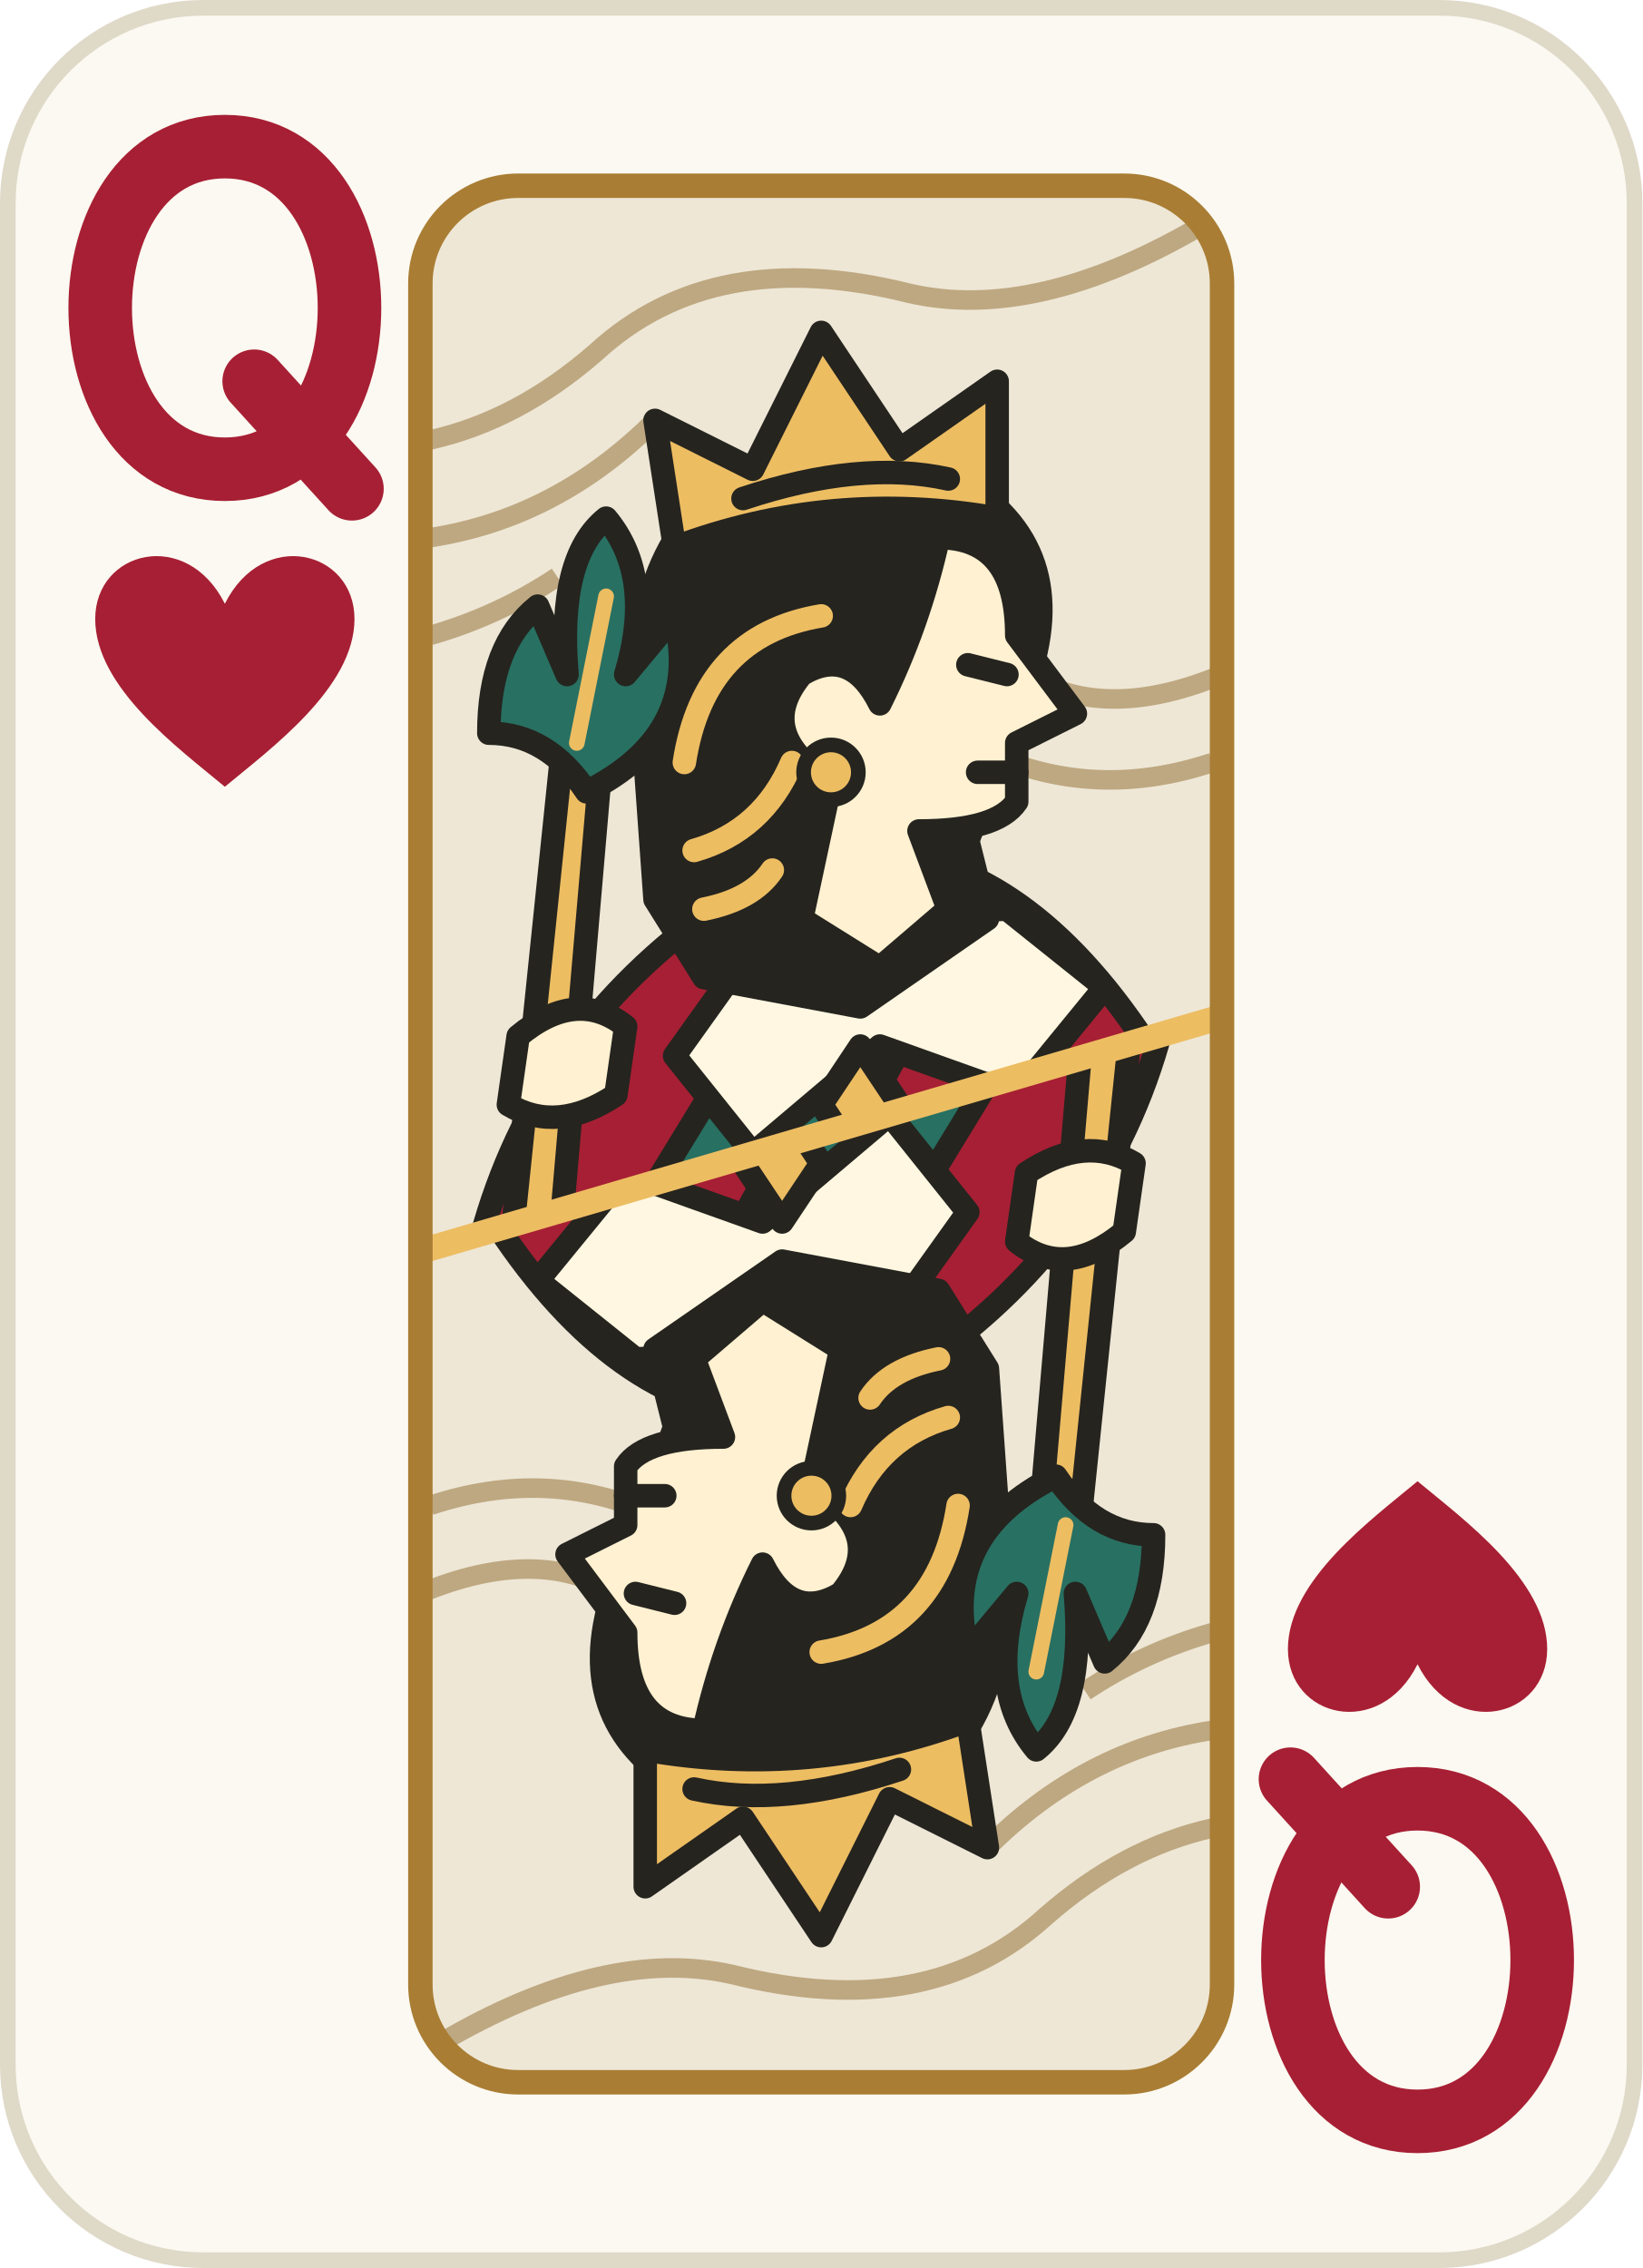
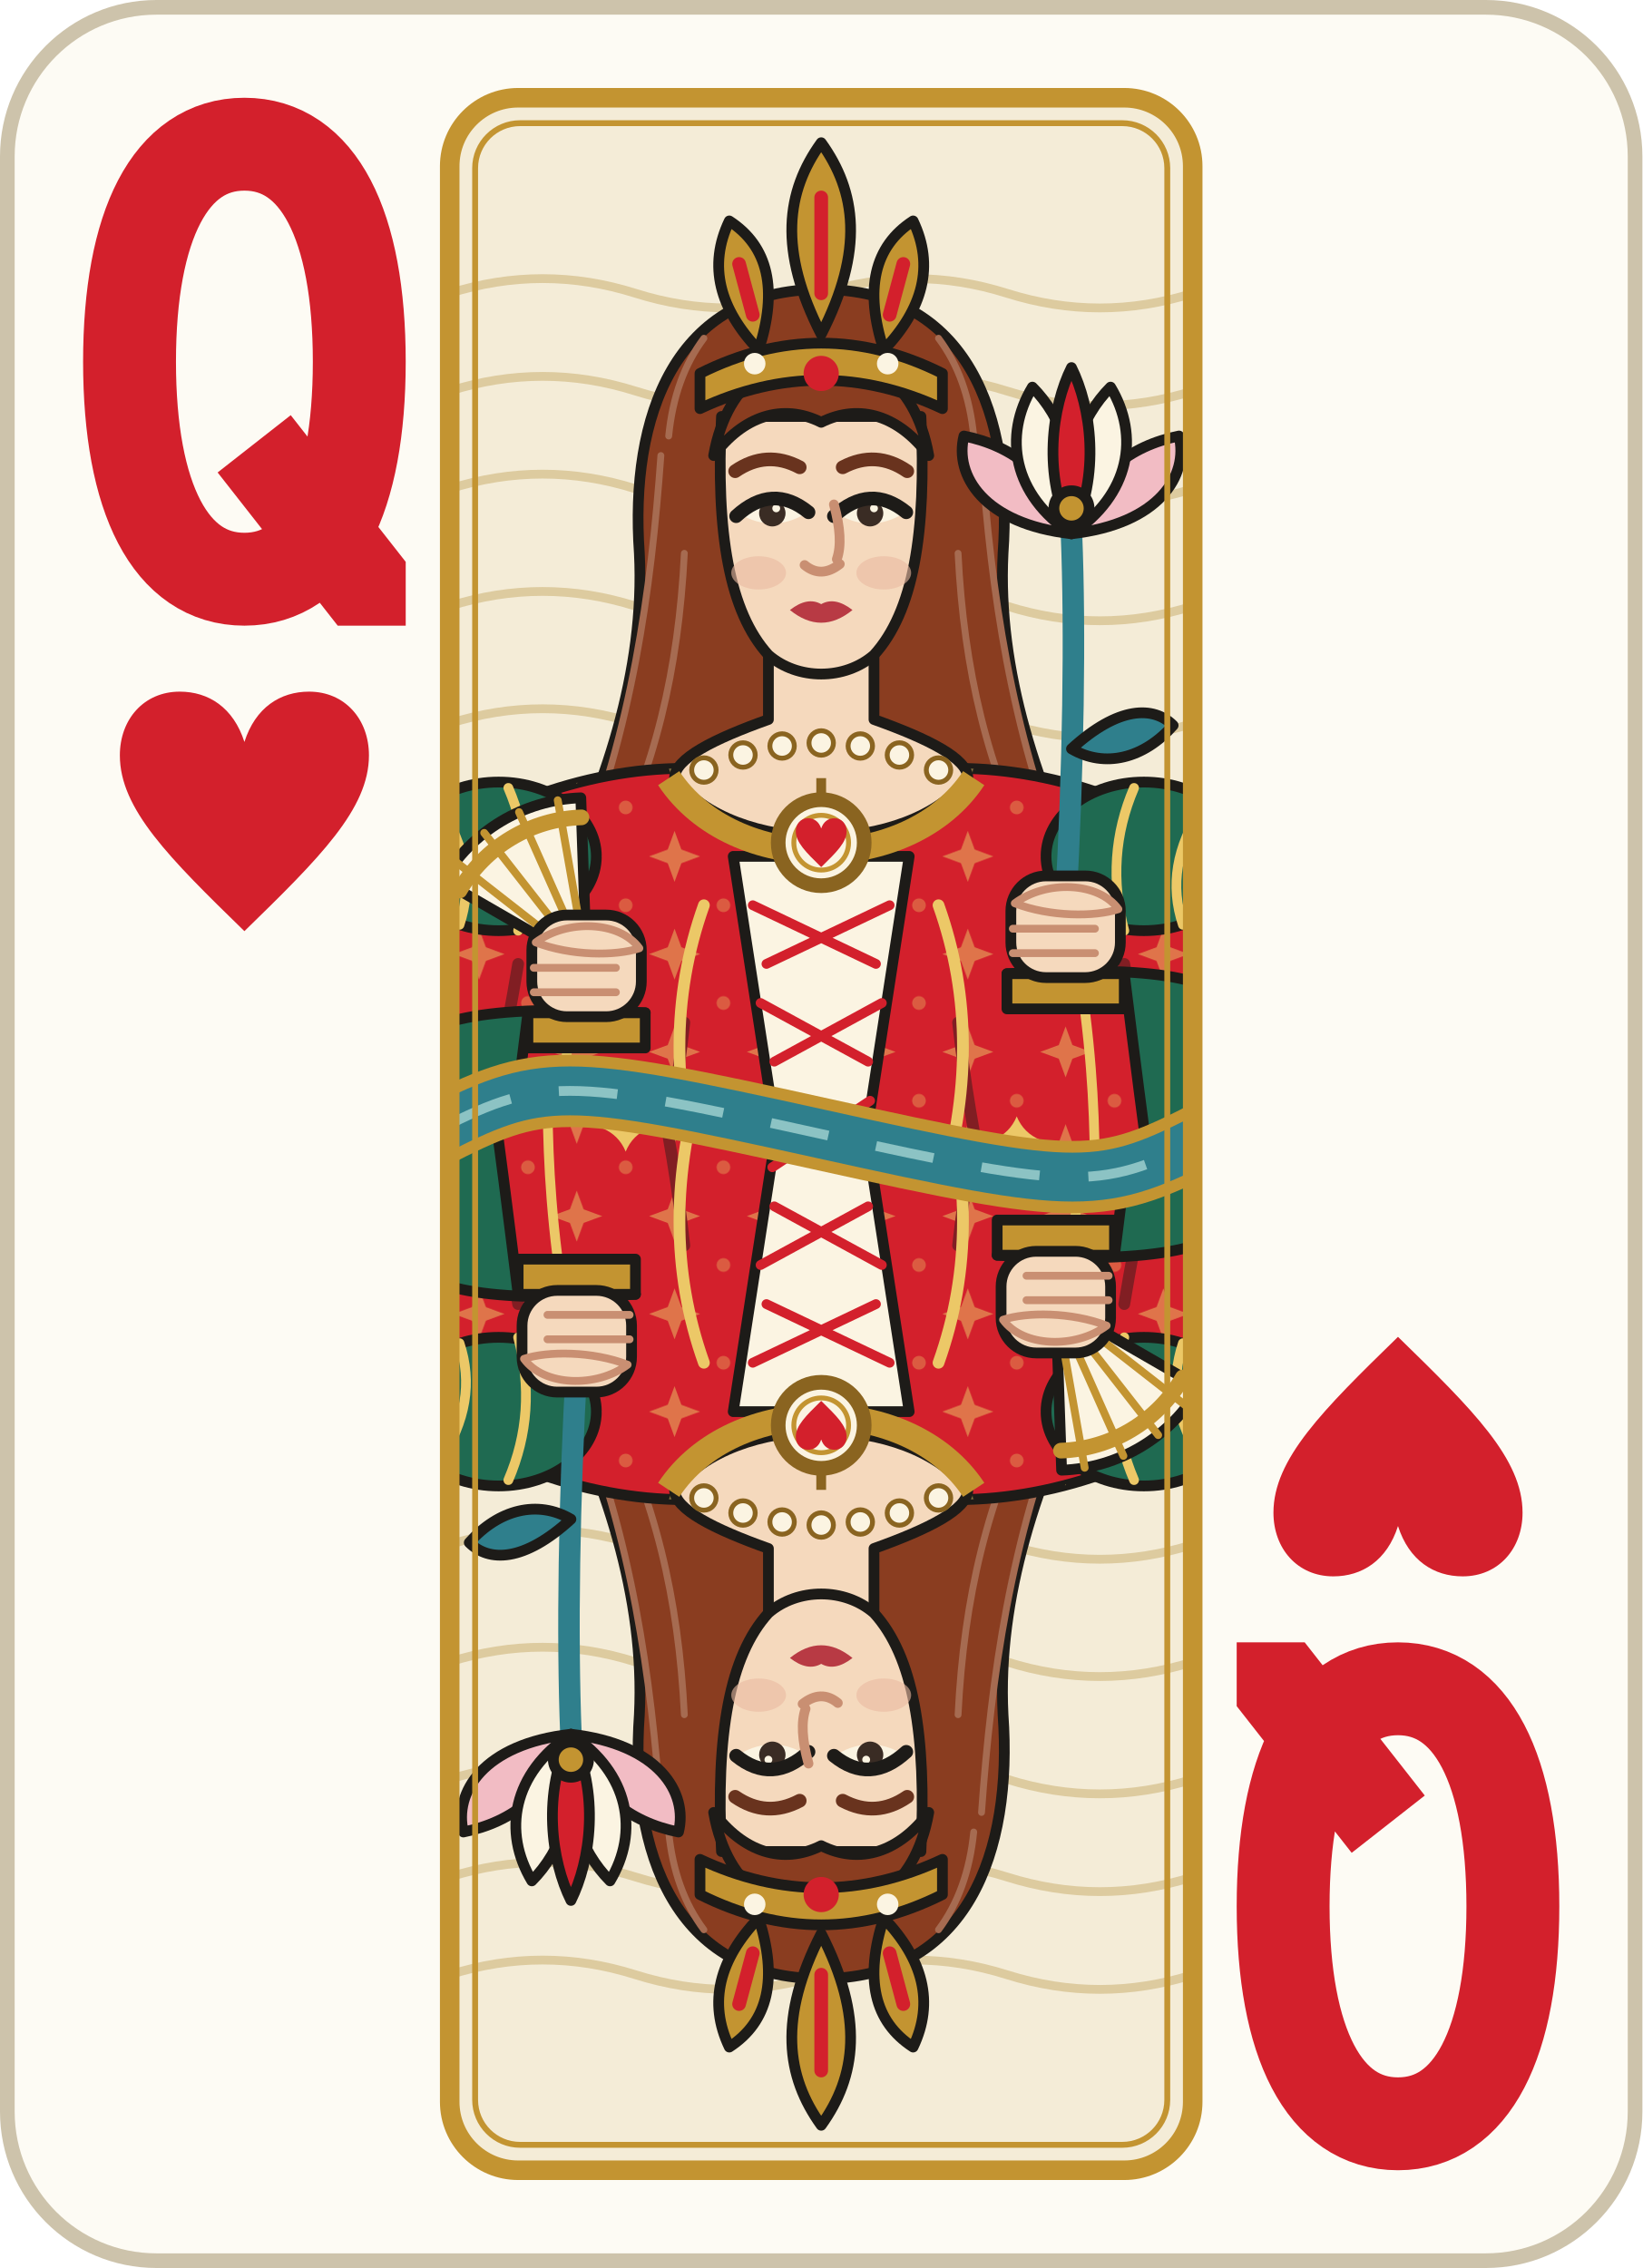
<svg xmlns="http://www.w3.org/2000/svg" width="168" height="232" viewBox="0 0 168 232" preserveAspectRatio="none">
-   <rect x=".8" y=".8" width="166.4" height="230.4" rx="20" fill="#fbf9f1" stroke="#dfd9c8" stroke-width="1.6" />
-   <g color="#a71f34" fill="currentColor">
+   <defs>
+     <path id="pip" d="M0-29C4.6-43.4 15-50 27-50C42-50 52-38.4 52-23.4C52-1 31.4 19.4 0 50C-31.4 19.4-52-1-52-23.4C-52-38.4-42-50-27-50C-15-50-4.6-43.4 0-29Z" />
+     <clipPath id="rank-box">
+       <rect x="8.5" y="10" width="33" height="54" />
+     </clipPath>
    <g id="index">
-       <path d="M0 0 C17 0 17 33 0 33 C-17 33-17 0 0 0 Z M3 24 L13 35" transform="translate(23 15)" fill="none" stroke="currentColor" stroke-width="6.5" stroke-linecap="round" stroke-linejoin="round" />
-       <path d="M0-8 C-5-18-17-15-17-6 C-17 3-6 11 0 16 C6 11 17 3 17-6 C17-15 5-18 0-8Z" transform="translate(23 68) scale(0.78)" />
+       <g clip-path="url(#rank-box)">
+         <path d="M0 4.75C7.55 4.75 11.75 13 11.75 27C11.75 41 7.55 49.25 0 49.25C-7.55 49.25-11.75 41-11.75 27C-11.75 13-7.55 4.75 0 4.75ZM1 35.4L19.5 59" transform="translate(25 10)" fill="none" stroke="currentColor" stroke-width="9.5" stroke-miterlimit="3" />
+       </g>
+       <use href="#pip" transform="translate(25 83) scale(0.245)" />
    </g>
+     <pattern id="brocade" width="10" height="10" patternUnits="userSpaceOnUse">
+       <path d="M5 2.4L5.7 4.3 7.6 5 5.7 5.7 5 7.6 4.3 5.7 2.4 5 4.3 4.3Z" fill="#ecc867" opacity=".5" />
+       <g fill="#ecc867" opacity=".35">
+         <circle r=".7" />
+         <circle cx="10" r=".7" />
+         <circle cy="10" r=".7" />
+         <circle cx="10" cy="10" r=".7" />
+       </g>
+     </pattern>
+     <clipPath id="frame">
+       <rect x="46" y="10" width="76" height="212" rx="7" />
+     </clipPath>
+     <clipPath id="upper">
+       <path d="M44 116C55.4 110.12 57.4 110.12 84 116S112.6 121.88 124 116V8H44Z" />
+     </clipPath>
+     <g id="figure" clip-path="url(#upper)">
+       <path d="M46 30q9.5-3 19 0t19 0 19 0 19 0M46 40q9.5-3 19 0t19 0 19 0 19 0M46 50q9.5-3 19 0t19 0 19 0 19 0M46 62q9.5-3 19 0t19 0 19 0 19 0M46 74q9.5-3 19 0t19 0 19 0 19 0M46 88q9.5-3 19 0t19 0 19 0 19 0M46 102q9.5-3 19 0t19 0 19 0 19 0" fill="none" stroke="#ddcb9f" stroke-width="0.9" stroke-linecap="round" stroke-linejoin="round" />
+       <g transform="translate(84 12.6)">
+         <path d="M0 17C-15 17-19.6 30-18.6 44C-18 56-22 68-28 80C-20 84-12 78-10 70H10C12 78 20 84 28 80C22 68 18 56 18.6 44C19.6 30 15 17 0 17Z" fill="#8a3d20" stroke="#1d1b18" stroke-width="1.1" stroke-linejoin="round" stroke-linecap="round" />
+         <path d="M-14 44C-14.6 56-17 66-22 76M14 44C14.6 56 17 66 22 76M-16.4 34C-17.4 48-19.4 62-25 76M16.4 34C17.4 48 19.4 62 25 76M-12 22Q-15 26-15.6 32M12 22Q15 26 15.6 32" fill="none" stroke="#a66b51" stroke-width="0.7" stroke-linecap="round" stroke-linejoin="round" />
+         <path d="M-44 78C-36 70-24 66-14 66C-8 70 8 70 14 66C24 66 36 70 44 78V110H-44Z" fill="#d3202c" stroke="#1d1b18" stroke-width="1.1" stroke-linejoin="round" stroke-linecap="round" />
+         <path d="M-44 78C-36 70-24 66-14 66C-8 70 8 70 14 66C24 66 36 70 44 78V110H-44Z" fill="url(#brocade)" />
+         <path d="M-31 86Q-33 98-36 110M31 86Q33 98 36 110M-14 92Q-15 101-17 110M14 92Q15 101 17 110" fill="none" stroke="#811e23" stroke-width="1.2" stroke-linecap="round" stroke-linejoin="round" />
+         <path d="M-12 80Q-17 94-12 110M12 80Q17 94 12 110" fill="none" stroke="#ecc867" stroke-width="1.2" stroke-linecap="round" stroke-linejoin="round" />
+         <g fill="#ecc867">
+           <path d="M-20 101.6Q-19.3 103.3-17.6 104Q-19.3 104.7-20 106.4Q-20.7 104.7-22.4 104Q-20.7 103.3-20 101.6Z" />
+           <path d="M20 101.6Q20.7 103.3 22.4 104Q20.7 104.7 20 106.4Q19.3 104.7 17.6 104Q19.3 103.3 20 101.6Z" />
+         </g>
+         <ellipse cx="-33" cy="75" rx="10" ry="7.6" fill="#1f6a51" stroke="#1d1b18" stroke-width="1.1" stroke-linejoin="round" stroke-linecap="round" />
+         <ellipse cx="33" cy="75" rx="10" ry="7.6" fill="#1f6a51" stroke="#1d1b18" stroke-width="1.1" stroke-linejoin="round" stroke-linecap="round" />
+         <path d="M-39 70Q-35 76-37 82M-32 68Q-29 75-31 82.6M39 70Q35 76 37 82M32 68Q29 75 31 82.6" fill="none" stroke="#ecc867" stroke-width="1" stroke-linecap="round" stroke-linejoin="round" />
+         <path d="M-9 75H9L3.6 110H-3.6Z" fill="#fbf4e2" stroke="#1d1b18" stroke-width="1.1" stroke-linejoin="round" stroke-linecap="round" />
+         <path d="M-7 80L5.6 86M7 80L-5.6 86M-6.2 90L4.8 96M6.2 90L-4.8 96M-5 100L4 106M5 100L-4 106" fill="none" stroke="#d3202c" stroke-width="1" stroke-linecap="round" stroke-linejoin="round" />
+         <path d="M-5.4 50V61C-11 63-15 65-15 67C-9 75 9 75 15 67C15 65 11 63 5.4 61V50Z" fill="#f5d9bd" stroke="#1d1b18" stroke-width="1.1" stroke-linejoin="round" stroke-linecap="round" />
+         <path d="M-15.6 67C-9 77 9 77 15.6 67" fill="none" stroke="#c39431" stroke-width="2.6" />
+         <g fill="#fbf4e2" stroke="#8a6420" stroke-width=".5">
+           <circle cx="-12" cy="66.17" r="1.25" />
+           <circle cx="-8" cy="64.63" r="1.25" />
+           <circle cx="-4" cy="63.71" r="1.25" />
+           <circle cx="0" cy="63.4" r="1.25" />
+           <circle cx="4" cy="63.71" r="1.25" />
+           <circle cx="8" cy="64.63" r="1.25" />
+           <circle cx="12" cy="66.17" r="1.25" />
+         </g>
+         <path d="M0 67V70" stroke="#8a6420" stroke-width="1" />
+         <circle cx="0" cy="73.6" r="4.4" fill="#fbf4e2" stroke="#8a6420" stroke-width="1.5" />
+         <circle cx="0" cy="73.6" r="2.8" fill="none" stroke="#c39431" stroke-width=".5" />
+         <use href="#pip" transform="translate(0 73.6) scale(0.05)" fill="#d3202c" />
+         <path d="M-10.2 30C-10.8 42-9.4 50-5.4 54.4C-2.4 57 2.4 57 5.4 54.4C9.4 50 10.8 42 10.2 30Z" fill="#f5d9bd" stroke="#1d1b18" stroke-width="1.1" stroke-linejoin="round" stroke-linecap="round" />
+         <ellipse cx="-6.4" cy="46" rx="2.8" ry="1.7" fill="#eab9a0" opacity=".6" />
+         <ellipse cx="6.4" cy="46" rx="2.8" ry="1.7" fill="#eab9a0" opacity=".6" />
+         <path d="M-8.3 40Q-5 37.5-1.7 40Q-5 41.9-8.3 40Z" fill="#fbf4e2" />
+         <circle cx="-5" cy="39.9" r="1.35" fill="#3a2c24" />
+         <circle cx="-4.6" cy="39.4" r=".4" fill="#fbf4e2" />
+         <path d="M-8.7 40.2Q-5 36.8-1.3 39.8" fill="none" stroke="#1d1b18" stroke-width="1.4" stroke-linecap="round" stroke-linejoin="round" />
+         <path d="M1.7 40Q5 37.5 8.3 40Q5 41.9 1.7 40Z" fill="#fbf4e2" />
+         <circle cx="5" cy="39.9" r="1.35" fill="#3a2c24" />
+         <circle cx="5.4" cy="39.4" r=".4" fill="#fbf4e2" />
+         <path d="M1.3 40.2Q5 36.8 8.7 39.8" fill="none" stroke="#1d1b18" stroke-width="1.4" stroke-linecap="round" stroke-linejoin="round" />
+         <path d="M-8.8 35.6Q-5.6 33.4-2.2 35.2M8.8 35.6Q5.6 33.4 2.2 35.2" fill="none" stroke="#69331e" stroke-width="1.4" stroke-linecap="round" stroke-linejoin="round" />
+         <path d="M1.3 39Q2.3 42.6 1.6 44.6M-1.7 45.2Q0 46.6 1.9 45.1" fill="none" stroke="#c98f72" stroke-width="1" stroke-linecap="round" stroke-linejoin="round" />
+         <path d="M-3.2 49.8Q-1.4 48.4 0 49.2Q1.4 48.4 3.2 49.8Q0 52.4-3.2 49.8Z" fill="#b83a44" />
+         <path d="M-11 34C-9.6 26-4 23 0 25.6C4 23 9.6 26 11 34C8 30 4 28.6 0 30.6C-4 28.6-8 30-11 34Z" fill="#8a3d20" stroke="#1d1b18" stroke-width="1.1" stroke-linejoin="round" stroke-linecap="round" />
+         <path d="M-12.4 25.6Q0 19.4 12.4 25.6V29.2Q0 23.4-12.4 29.2Z" fill="#c39431" stroke="#1d1b18" stroke-width="1.1" stroke-linejoin="round" stroke-linecap="round" />
+         <path d="M0 2C3.6 7 4.4 13 0 21.6C-4.4 13-3.6 7 0 2ZM-9.4 10C-5.4 12.6-4.4 17-6.4 23.2C-10.4 19-11.6 14.6-9.4 10ZM9.4 10C5.4 12.6 4.4 17 6.4 23.2C10.4 19 11.6 14.6 9.4 10Z" fill="#c39431" stroke="#1d1b18" stroke-width="1.1" stroke-linejoin="round" stroke-linecap="round" />
+         <path d="M0 7.6V17.4M-8.4 14.4L-7 19.6M8.4 14.4L7 19.6" fill="none" stroke="#d3202c" stroke-width="1.4" stroke-linecap="round" stroke-linejoin="round" />
+         <circle cx="0" cy="25.6" r="1.8" fill="#d3202c" />
+         <circle cx="-6.8" cy="24.6" r="1.1" fill="#fbf4e2" />
+         <circle cx="6.8" cy="24.6" r="1.1" fill="#fbf4e2" />
+         <path d="M19 87H31C32 95 33 103 34 110H44V91C40 88 37 86 19 87Z" fill="#1f6a51" stroke="#1d1b18" stroke-width="1.1" stroke-linejoin="round" stroke-linecap="round" />
+         <path d="M27 91C28 99 28 105 28 110" fill="none" stroke="#ecc867" stroke-width="1" stroke-linecap="round" stroke-linejoin="round" />
+         <path d="M25 80C25.8 66 26 52 25.6 42" fill="none" stroke="#2f7f8c" stroke-width="2.2" stroke-linecap="round" />
+         <path d="M25.6 64C30.4 59.6 34 59.6 36 61.6C33 65 29 66 25.6 64Z" fill="#2f7f8c" stroke="#1d1b18" stroke-width="1.1" stroke-linejoin="round" stroke-linecap="round" />
+         <g transform="translate(25.6 36)" stroke="#1d1b18" stroke-width="1.1" stroke-linejoin="round" stroke-linecap="round">
+           <path d="M0 6C-9 5-12 0-11-4C-6-3-2 0 0 6ZM0 6C9 5 12 0 11-4C6-3 2 0 0 6Z" fill="#f2bcc4" />
+           <path d="M0 6C-6 2-7-4-4-9C-1-6 1-1 0 6ZM0 6C6 2 7-4 4-9C1-6-1-1 0 6Z" fill="#fbf4e2" />
+           <path d="M0 6C-3 0-2-7 0-11C2-7 3 0 0 6Z" fill="#d3202c" />
+           <circle cy="3.4" r="1.8" fill="#c39431" />
+         </g>
+         <path d="M19 87H31V90.6H19Z" fill="#c39431" stroke="#1d1b18" stroke-width="1.1" stroke-linejoin="round" stroke-linecap="round" />
+         <rect x="19.4" y="77" width="11.2" height="10.4" rx="3.6" fill="#f5d9bd" stroke="#1d1b18" stroke-width="1.1" stroke-linejoin="round" stroke-linecap="round" />
+         <path d="M19.6 82.4H28M19.6 84.9H28" fill="none" stroke="#c98f72" stroke-width="0.8" stroke-linecap="round" stroke-linejoin="round" />
+         <path d="M19.8 79.8C23 77.4 28.4 77.6 30.4 80.4C28 81.2 23.4 81.2 19.8 79.8Z" fill="#f5d9bd" stroke="#c98f72" stroke-width=".8" stroke-linejoin="round" />
+         <path d="M-18 91H-30C-31 99-32 107-33 110H-44V95C-40 92-36 90-18 91Z" fill="#1f6a51" stroke="#1d1b18" stroke-width="1.1" stroke-linejoin="round" stroke-linecap="round" />
+         <path d="M-26 95C-27 103-27 109-27 110" fill="none" stroke="#ecc867" stroke-width="1" stroke-linecap="round" stroke-linejoin="round" />
+         <path d="M-24 86L-38.72 77.5A17 17 0 0 1 -24.59 69.01Z" fill="#fbf4e2" stroke="#1d1b18" stroke-width="1.1" stroke-linejoin="round" stroke-linecap="round" />
+         <path d="M-24 86L-37.4 75.53M-24 86L-34.47 72.6M-24 86L-30.91 70.47M-24 86L-26.95 69.26" fill="none" stroke="#c39431" stroke-width="0.8" stroke-linecap="round" stroke-linejoin="round" />
+         <path d="M-36.99 78.5A15 15 0 0 1 -24.52 71.01" fill="none" stroke="#c39431" stroke-width="1.6" stroke-linecap="round" stroke-linejoin="round" />
+         <path d="M-30 91H-18V94.6H-30Z" fill="#c39431" stroke="#1d1b18" stroke-width="1.1" stroke-linejoin="round" stroke-linecap="round" />
+         <rect x="-29.6" y="81" width="11.2" height="10.4" rx="3.6" fill="#f5d9bd" stroke="#1d1b18" stroke-width="1.1" stroke-linejoin="round" stroke-linecap="round" />
+         <path d="M-29.4 86.4H-21M-29.4 88.9H-21" fill="none" stroke="#c98f72" stroke-width="0.8" stroke-linecap="round" stroke-linejoin="round" />
+         <path d="M-29.2 83.8C-26 81.4-20.6 81.6-18.6 84.4C-21 85.2-25.6 85.2-29.2 83.8Z" fill="#f5d9bd" stroke="#c98f72" stroke-width=".8" stroke-linejoin="round" />
+       </g>
+     </g>
+   </defs>
+   <rect x=".75" y=".75" width="166.5" height="230.5" rx="15.25" fill="#fdfbf4" stroke="#cdc3ab" stroke-width="1.5" />
+   <g color="#d3202c" fill="currentColor">
+     <rect x="46" y="10" width="76" height="212" rx="7" fill="#f4ecd7" />
+     <g clip-path="url(#frame)">
+       <use href="#figure" />
+       <use href="#figure" transform="rotate(180 84 116)" />
+       <path d="M44 116C55.4 110.12 57.4 110.12 84 116S112.6 121.88 124 116" fill="none" stroke="#c39431" stroke-width="7.4" />
+       <path d="M44 116C55.4 110.12 57.4 110.12 84 116S112.6 121.88 124 116" fill="none" stroke="#2f7f8c" stroke-width="5" />
+       <path d="M44 116C55.4 110.12 57.4 110.12 84 116S112.6 121.88 124 116" fill="none" stroke="#8cc3c4" stroke-width="1" pathLength="100" stroke-dasharray="6 5" stroke-dashoffset="-47" />
+     </g>
+     <rect x="46" y="10" width="76" height="212" rx="7" fill="none" stroke="#c39431" stroke-width="2" />
+     <rect x="48.6" y="12.6" width="70.8" height="206.8" rx="4.6" fill="none" stroke="#c39431" stroke-width=".6" />
+     <use href="#index" />
    <use href="#index" transform="rotate(180 84 116)" />
-     <defs>
-       <clipPath id="half">
-         <path d="M43 19H125V104L43 128Z" />
-       </clipPath>
-       <clipPath id="frame">
-         <rect x="43" y="19" width="82" height="194" rx="10" />
-       </clipPath>
-     </defs>
-     <rect x="43" y="19" width="82" height="194" rx="10" fill="#eee7d6" />
-     <g clip-path="url(#frame)">
-       <g id="portrait" clip-path="url(#half)">
-         <path d="M44 45Q53 43 61 36Q73 25 93 30Q106 33 123 23M44 55Q57 53 67 43M44 65Q51 63 57 59M105 69Q113 74 125 69M101 77Q112 82 124 78" fill="none" stroke="#bea881" stroke-width="2" />
-         <g stroke="#25241f" stroke-width="2.4" stroke-linejoin="round" stroke-linecap="round">
-           <path d="M48 132Q52 110 69 96L84 88 100 90Q114 97 125 121L128 132Z" fill="currentColor" />
-           <path d="M61 131L83 95 95 102 79 131Z" fill="#287062" />
-           <path d="M103 93L113 101 104 112 90 107 77 118 69 108 79 94Z" fill="#fff7e1" />
-           <path d="M66 78Q63 57 75 49Q85 42 98 49Q110 56 105 70L99 86 101 94 88 103 72 100 67 92Z" fill="#25241f" />
-           <path d="M96 55Q104 55 104 65L110 73 104 76V82Q102 85 94 85L97 93 90 99 82 94 85 80Q77 75 82 69Q87 66 90 72Q94 64 96 55Z" fill="#fff1d1" />
-           <path d="M70 78Q72 65 84 63M71 87Q78 85 81 78M72 93Q77 92 79 89" fill="none" stroke="#edbd62" />
-           <path d="M69 56L67 43 77 48 84 34 92 46 102 39 102 53Q85 50 69 56Z" fill="#edbd62" />
-           <path d="M76 51Q88 47 97 49M99 68L103 69M100 79H104" fill="none" />
-           <circle cx="85" cy="79" r="2.8" fill="#edbd62" stroke-width="1.5" />
-           <path d="M52 130L58 72 62 72 57 130Z" fill="#edbd62" />
-           <path d="M60 81Q56 75 50 75Q50 66 55 62L58 69Q57 57 62 53Q67 59 64 69L69 63Q72 75 60 81Z" fill="#287062" />
-           <path d="M59 76L62 61" fill="none" stroke="#edbd62" stroke-width="1.6" />
-           <path d="M53 106Q59 101 64 105L63 112Q57 116 52 113Z" fill="#fff1d1" />
-           <path d="M88 107L92 113 88 119 84 113Z" fill="#edbd62" />
-           <path d="M96 120Q106 117 111 111" fill="none" stroke="#edbd62" stroke-width="3" />
-         </g>
-       </g>
-       <use href="#portrait" transform="rotate(180 84 116)" />
-       <path d="M43 128L125 104" fill="none" stroke="#edbd62" stroke-width="2.6" />
-     </g>
-     <rect x="43" y="19" width="82" height="194" rx="10" fill="none" stroke="#a97d34" stroke-width="2.5" />
  </g>
</svg>
